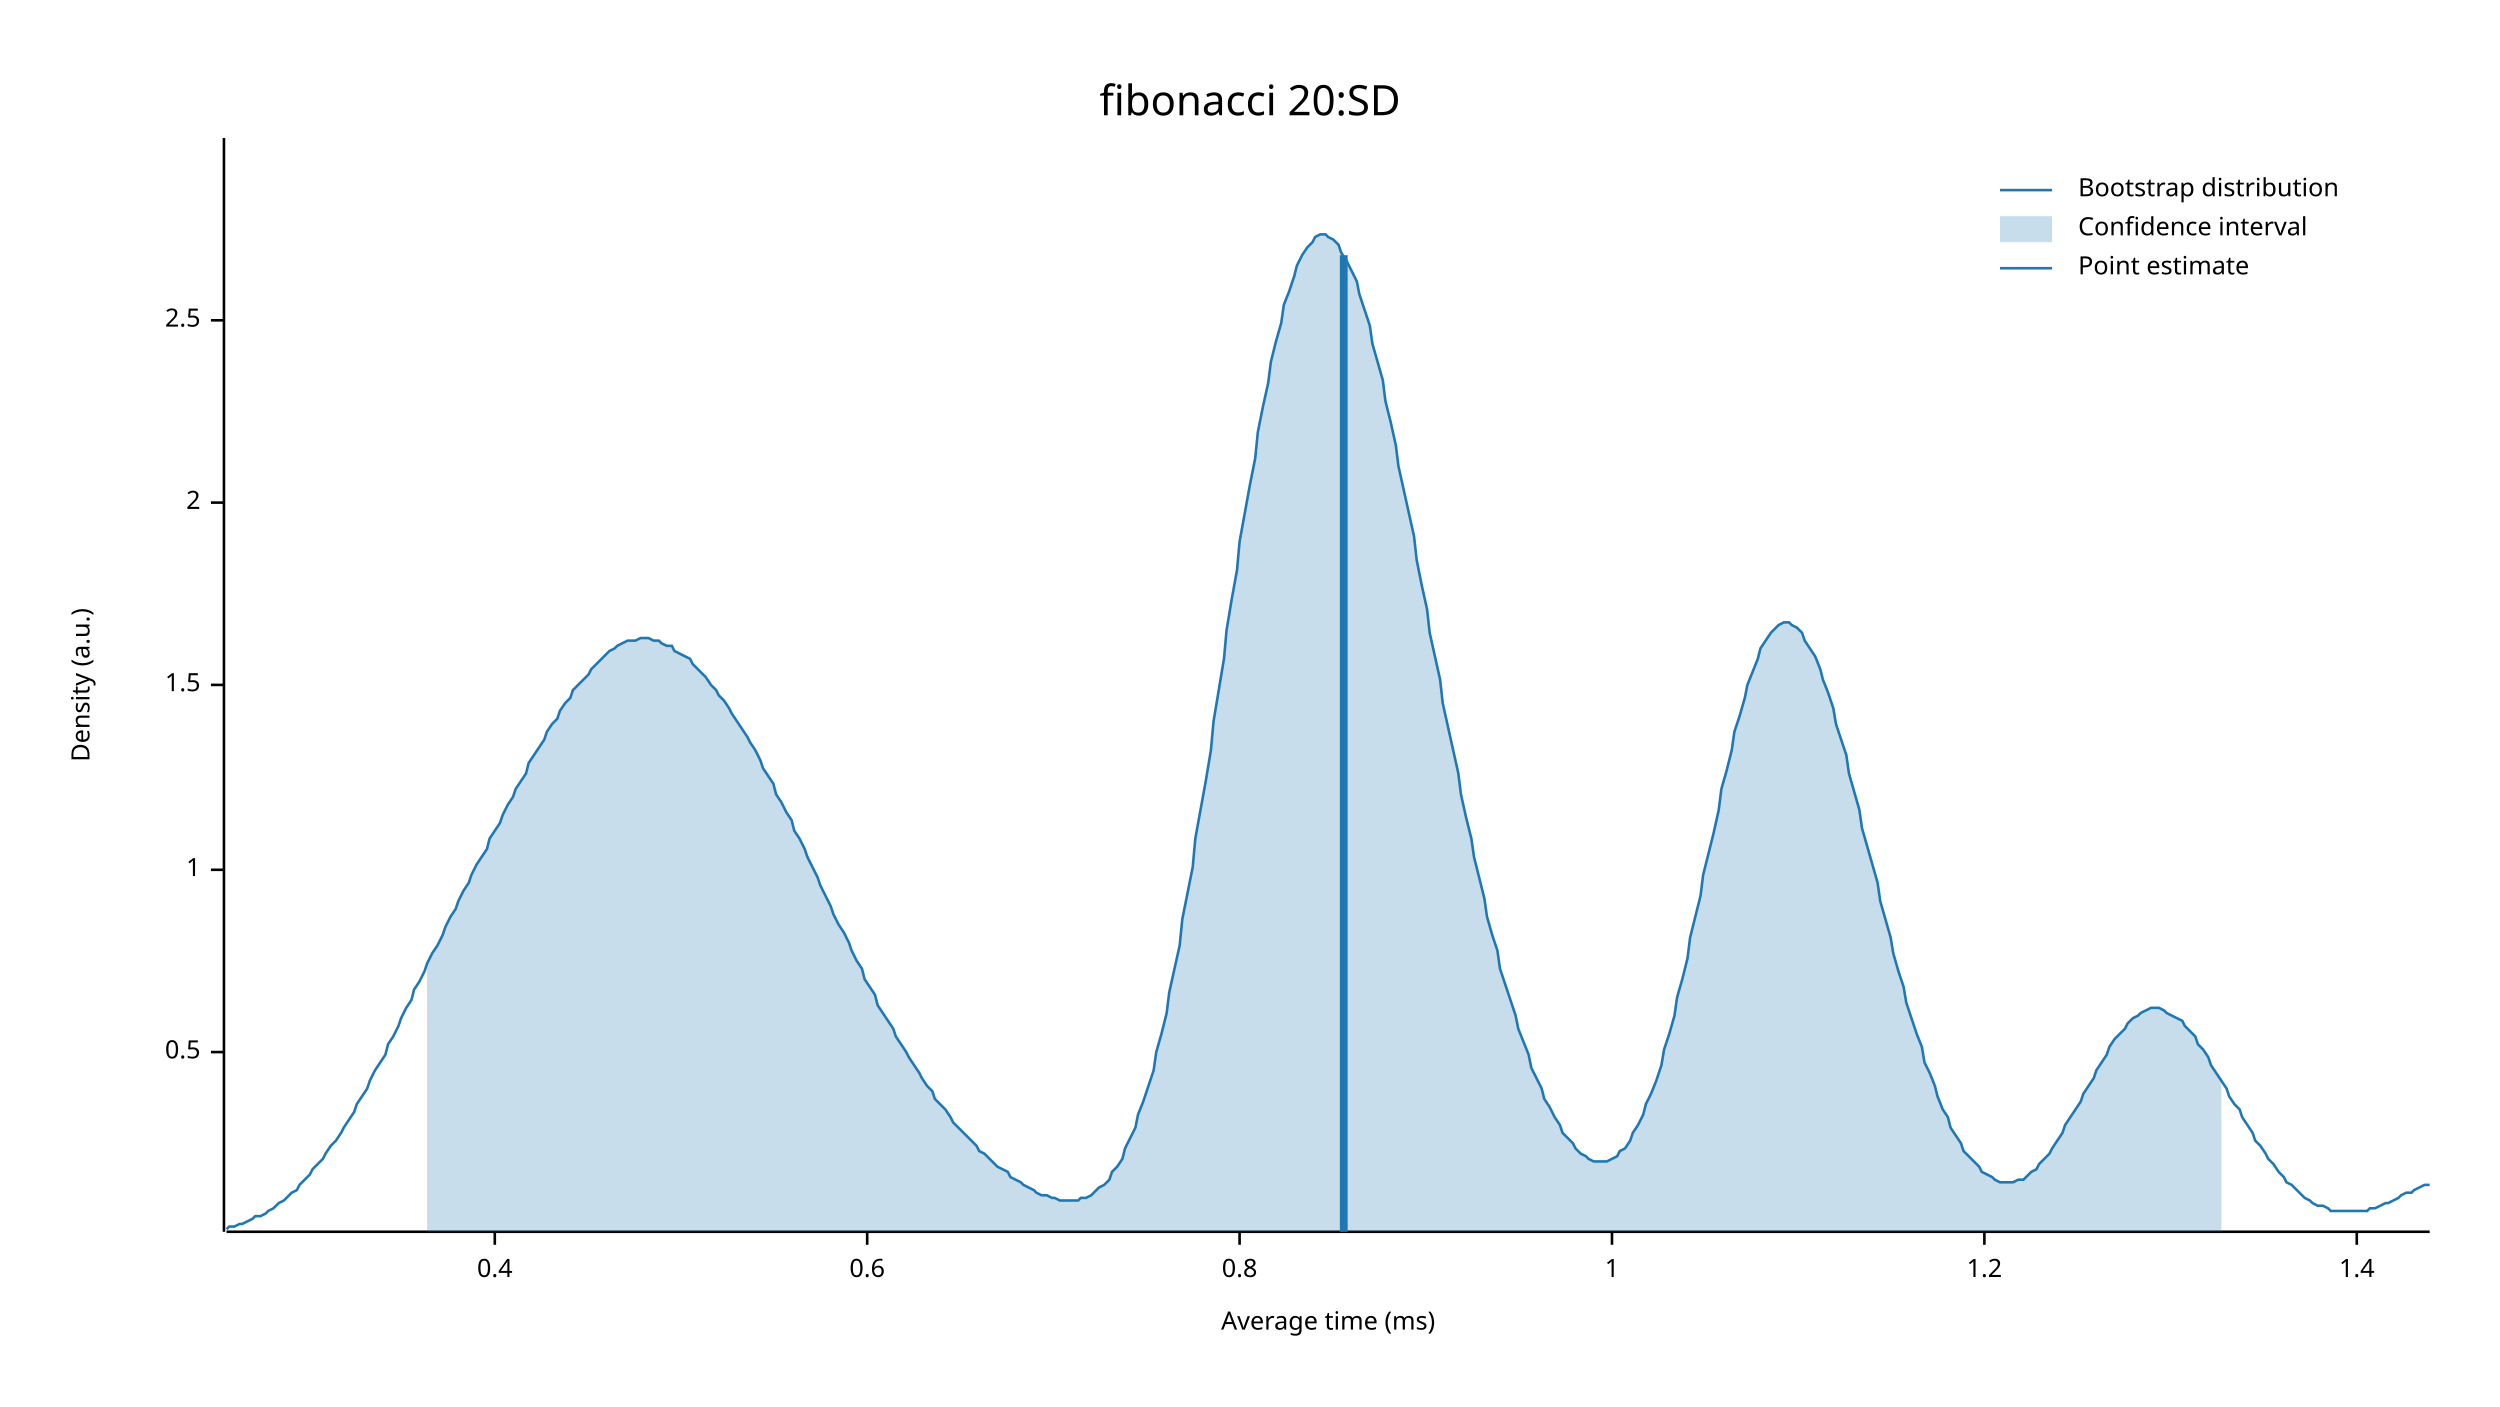
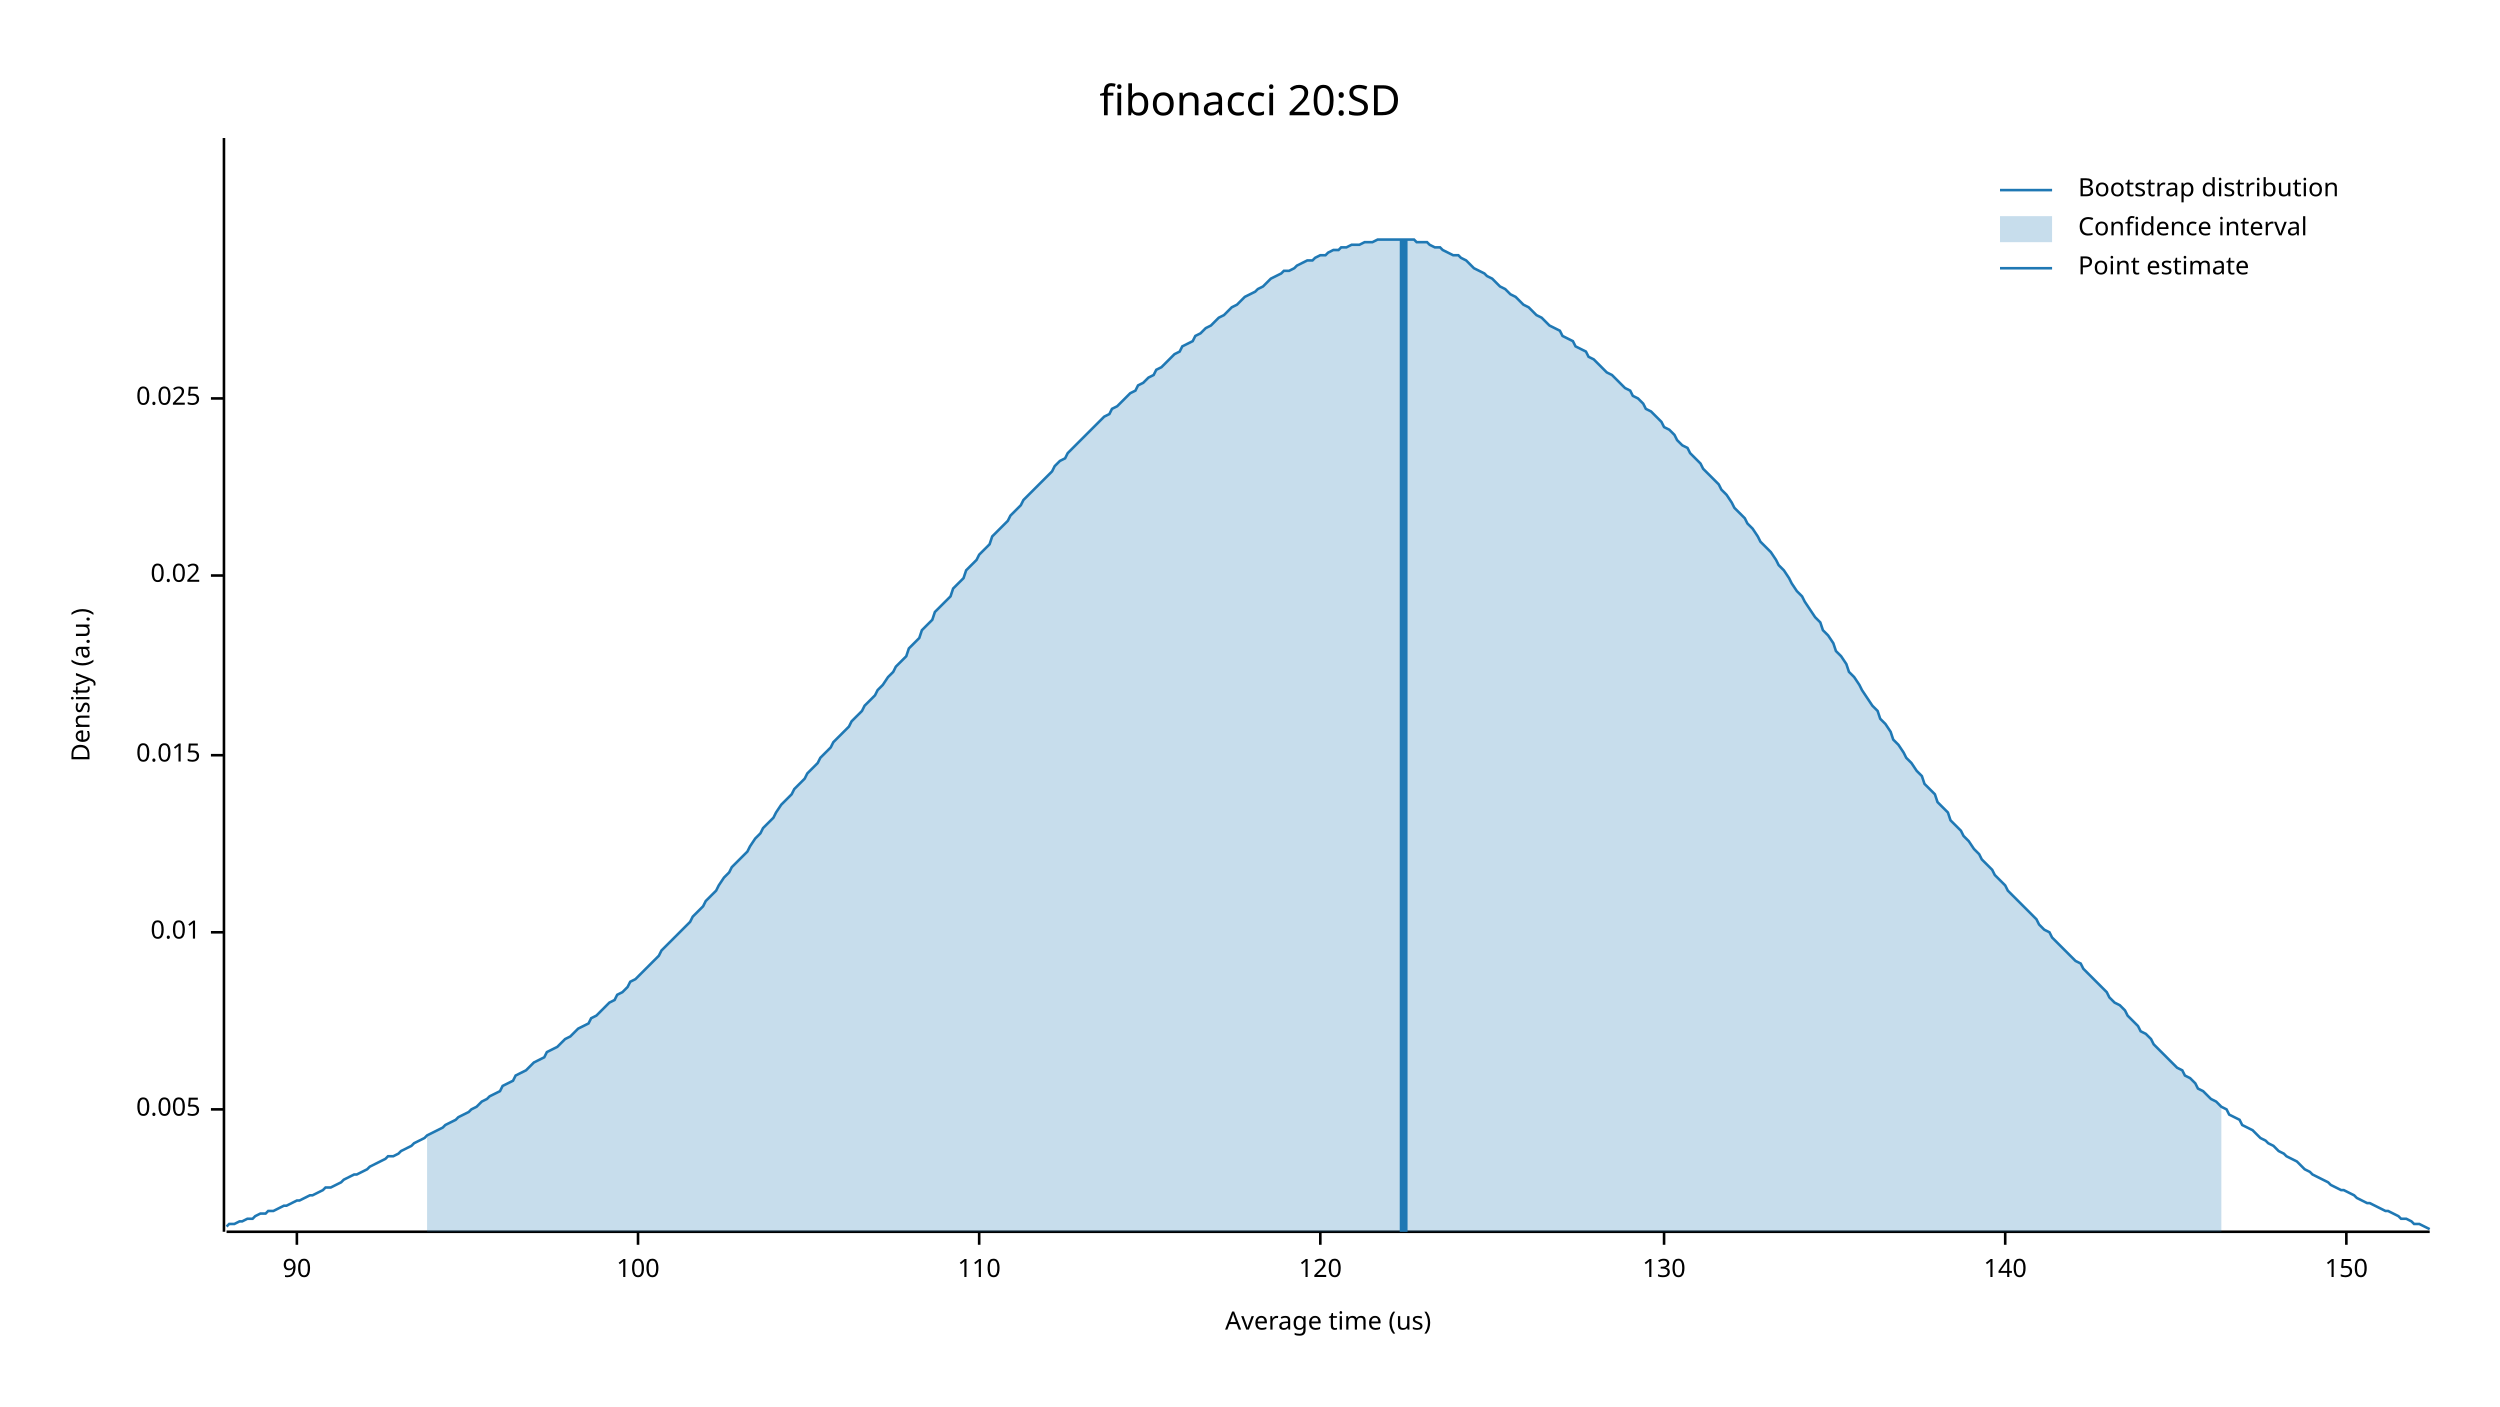
<svg xmlns="http://www.w3.org/2000/svg" width="960" height="540">
  <text x="480" y="32" dy="0.76em" text-anchor="middle" font-family="sans-serif" font-size="16.129" opacity="1" fill="#000000">
fibonacci 20:SD
</text>
  <text x="27" y="263" dy="0.76em" text-anchor="middle" font-family="sans-serif" font-size="9.677" opacity="1" fill="#000000" transform="rotate(270, 27, 263)">
Density (a.u.)
</text>
  <text x="510" y="513" dy="-0.5ex" text-anchor="middle" font-family="sans-serif" font-size="9.677" opacity="1" fill="#000000">
- Average time (ms)
+ Average time (us)
</text>
  <polyline fill="none" opacity="1" stroke="#000000" stroke-width="1" points="86,53 86,473 " />
-   <text x="77" y="404" dy="0.5ex" text-anchor="end" font-family="sans-serif" font-size="9.677" opacity="1" fill="#000000">
- 0.5
+   <text x="77" y="426" dy="0.5ex" text-anchor="end" font-family="sans-serif" font-size="9.677" opacity="1" fill="#000000">
+ 0.005
</text>
-   <polyline fill="none" opacity="1" stroke="#000000" stroke-width="1" points="81,404 86,404 " />
-   <text x="77" y="334" dy="0.5ex" text-anchor="end" font-family="sans-serif" font-size="9.677" opacity="1" fill="#000000">
- 1
+   <polyline fill="none" opacity="1" stroke="#000000" stroke-width="1" points="81,426 86,426 " />
+   <text x="77" y="358" dy="0.5ex" text-anchor="end" font-family="sans-serif" font-size="9.677" opacity="1" fill="#000000">
+ 0.01
</text>
-   <polyline fill="none" opacity="1" stroke="#000000" stroke-width="1" points="81,334 86,334 " />
-   <text x="77" y="263" dy="0.5ex" text-anchor="end" font-family="sans-serif" font-size="9.677" opacity="1" fill="#000000">
- 1.5
+   <polyline fill="none" opacity="1" stroke="#000000" stroke-width="1" points="81,358 86,358 " />
+   <text x="77" y="290" dy="0.5ex" text-anchor="end" font-family="sans-serif" font-size="9.677" opacity="1" fill="#000000">
+ 0.015
</text>
-   <polyline fill="none" opacity="1" stroke="#000000" stroke-width="1" points="81,263 86,263 " />
-   <text x="77" y="193" dy="0.5ex" text-anchor="end" font-family="sans-serif" font-size="9.677" opacity="1" fill="#000000">
- 2
+   <polyline fill="none" opacity="1" stroke="#000000" stroke-width="1" points="81,290 86,290 " />
+   <text x="77" y="221" dy="0.5ex" text-anchor="end" font-family="sans-serif" font-size="9.677" opacity="1" fill="#000000">
+ 0.02
</text>
-   <polyline fill="none" opacity="1" stroke="#000000" stroke-width="1" points="81,193 86,193 " />
-   <text x="77" y="123" dy="0.5ex" text-anchor="end" font-family="sans-serif" font-size="9.677" opacity="1" fill="#000000">
- 2.5
+   <polyline fill="none" opacity="1" stroke="#000000" stroke-width="1" points="81,221 86,221 " />
+   <text x="77" y="153" dy="0.5ex" text-anchor="end" font-family="sans-serif" font-size="9.677" opacity="1" fill="#000000">
+ 0.025
</text>
-   <polyline fill="none" opacity="1" stroke="#000000" stroke-width="1" points="81,123 86,123 " />
+   <polyline fill="none" opacity="1" stroke="#000000" stroke-width="1" points="81,153 86,153 " />
  <polyline fill="none" opacity="1" stroke="#000000" stroke-width="1" points="87,473 933,473 " />
-   <text x="190" y="483" dy="0.76em" text-anchor="middle" font-family="sans-serif" font-size="9.677" opacity="1" fill="#000000">
- 0.4
+   <text x="114" y="483" dy="0.76em" text-anchor="middle" font-family="sans-serif" font-size="9.677" opacity="1" fill="#000000">
+ 90
</text>
-   <polyline fill="none" opacity="1" stroke="#000000" stroke-width="1" points="190,473 190,478 " />
-   <text x="333" y="483" dy="0.76em" text-anchor="middle" font-family="sans-serif" font-size="9.677" opacity="1" fill="#000000">
- 0.6
+   <polyline fill="none" opacity="1" stroke="#000000" stroke-width="1" points="114,473 114,478 " />
+   <text x="245" y="483" dy="0.76em" text-anchor="middle" font-family="sans-serif" font-size="9.677" opacity="1" fill="#000000">
+ 100
</text>
-   <polyline fill="none" opacity="1" stroke="#000000" stroke-width="1" points="333,473 333,478 " />
-   <text x="476" y="483" dy="0.76em" text-anchor="middle" font-family="sans-serif" font-size="9.677" opacity="1" fill="#000000">
- 0.8
+   <polyline fill="none" opacity="1" stroke="#000000" stroke-width="1" points="245,473 245,478 " />
+   <text x="376" y="483" dy="0.76em" text-anchor="middle" font-family="sans-serif" font-size="9.677" opacity="1" fill="#000000">
+ 110
</text>
-   <polyline fill="none" opacity="1" stroke="#000000" stroke-width="1" points="476,473 476,478 " />
-   <text x="619" y="483" dy="0.76em" text-anchor="middle" font-family="sans-serif" font-size="9.677" opacity="1" fill="#000000">
- 1
+   <polyline fill="none" opacity="1" stroke="#000000" stroke-width="1" points="376,473 376,478 " />
+   <text x="507" y="483" dy="0.76em" text-anchor="middle" font-family="sans-serif" font-size="9.677" opacity="1" fill="#000000">
+ 120
</text>
-   <polyline fill="none" opacity="1" stroke="#000000" stroke-width="1" points="619,473 619,478 " />
-   <text x="762" y="483" dy="0.76em" text-anchor="middle" font-family="sans-serif" font-size="9.677" opacity="1" fill="#000000">
- 1.2
+   <polyline fill="none" opacity="1" stroke="#000000" stroke-width="1" points="507,473 507,478 " />
+   <text x="639" y="483" dy="0.76em" text-anchor="middle" font-family="sans-serif" font-size="9.677" opacity="1" fill="#000000">
+ 130
</text>
-   <polyline fill="none" opacity="1" stroke="#000000" stroke-width="1" points="762,473 762,478 " />
-   <text x="905" y="483" dy="0.76em" text-anchor="middle" font-family="sans-serif" font-size="9.677" opacity="1" fill="#000000">
- 1.4
+   <polyline fill="none" opacity="1" stroke="#000000" stroke-width="1" points="639,473 639,478 " />
+   <text x="770" y="483" dy="0.76em" text-anchor="middle" font-family="sans-serif" font-size="9.677" opacity="1" fill="#000000">
+ 140
</text>
-   <polyline fill="none" opacity="1" stroke="#000000" stroke-width="1" points="905,473 905,478 " />
-   <polyline fill="none" opacity="1" stroke="#1F78B4" stroke-width="1" points="87,472 88,471 90,471 92,470 93,470 95,469 97,468 98,467 100,467 102,466 103,465 105,464 107,462 109,461 110,460 112,458 114,457 115,455 117,453 119,451 120,449 122,447 124,445 125,443 127,440 129,438 131,435 132,433 134,430 136,427 137,424 139,421 141,418 142,415 144,411 146,408 148,405 149,401 151,398 153,394 154,391 156,387 158,384 159,380 161,377 163,373 164,370 166,366 168,363 170,359 171,356 173,352 175,349 176,346 178,342 180,339 181,336 183,332 185,329 187,326 188,322 190,319 192,316 193,313 195,309 197,306 198,303 200,300 202,297 203,293 205,290 207,287 209,284 210,281 212,278 214,276 215,273 217,270 219,268 220,265 222,263 224,261 226,259 227,257 229,255 231,253 232,252 234,250 236,249 237,248 239,247 241,246 242,246 244,246 246,245 248,245 249,245 251,246 253,246 254,247 256,248 258,248 259,250 261,251 263,252 265,253 266,255 268,257 270,259 271,260 273,263 275,265 276,267 278,269 280,272 281,274 283,277 285,280 287,283 288,285 290,288 292,292 293,295 295,298 297,301 298,305 300,308 302,312 304,315 305,319 307,322 309,326 310,329 312,333 314,337 315,340 317,344 319,348 320,351 322,355 324,358 326,362 327,365 329,369 331,372 332,376 334,379 336,382 337,386 339,389 341,392 343,395 344,398 346,401 348,404 349,406 351,409 353,412 354,414 356,417 358,419 359,422 361,424 363,426 365,429 366,431 368,433 370,435 371,436 373,438 375,440 376,442 378,443 380,445 381,446 383,448 385,449 387,450 388,452 390,453 392,454 393,455 395,456 397,457 398,458 400,459 402,459 404,460 405,460 407,461 409,461 410,461 412,461 414,461 415,460 417,460 419,459 420,458 422,456 424,455 426,453 427,450 429,448 431,445 432,441 434,437 436,433 437,428 439,423 441,417 443,411 444,404 446,397 448,389 449,381 451,372 453,363 454,353 456,343 458,333 459,322 461,311 463,300 465,288 466,277 468,265 470,253 471,242 473,230 475,219 476,208 478,197 480,186 482,176 483,166 485,156 487,147 488,139 490,131 492,124 493,117 495,112 497,106 498,102 500,98 502,95 504,93 505,91 507,90 509,90 510,91 512,92 514,94 515,97 517,100 519,104 521,108 522,113 524,119 526,125 527,132 529,139 531,146 532,154 534,162 536,171 537,179 539,188 541,197 543,206 544,215 546,225 548,234 549,243 551,252 553,261 554,270 556,279 558,288 560,297 561,305 563,314 565,322 566,329 568,337 570,345 571,352 573,359 575,365 576,372 578,378 580,384 582,390 583,395 585,400 587,405 588,410 590,414 592,418 593,422 595,425 597,429 599,432 600,435 602,437 604,439 605,441 607,443 609,444 610,445 612,446 614,446 615,446 617,446 619,445 621,444 622,442 624,441 626,438 627,435 629,432 631,428 632,424 634,420 636,415 638,409 639,403 641,397 643,390 644,383 646,376 648,368 649,360 651,352 653,344 654,336 656,328 658,320 660,311 661,303 663,296 665,288 666,281 668,275 670,268 671,263 673,258 675,253 676,249 678,246 680,243 682,241 683,240 685,239 687,239 688,240 690,241 692,243 693,246 695,249 697,252 699,257 700,261 702,266 704,272 705,278 707,284 709,290 710,297 712,304 714,311 715,318 717,325 719,332 721,339 722,346 724,353 726,360 727,366 729,373 731,379 732,385 734,391 736,397 738,402 739,408 741,412 743,417 744,421 746,426 748,429 749,433 751,436 753,439 754,442 756,444 758,446 760,448 761,450 763,451 765,452 766,453 768,454 770,454 771,454 773,454 775,453 777,453 778,452 780,450 782,449 783,447 785,445 787,443 788,441 790,438 792,435 793,432 795,429 797,426 799,423 800,420 802,417 804,414 805,411 807,408 809,405 810,402 812,399 814,397 816,395 817,393 819,391 821,390 822,389 824,388 826,387 827,387 829,387 831,388 832,389 834,390 836,391 838,392 839,394 841,396 843,398 844,401 846,403 848,406 849,409 851,412 853,415 855,418 856,421 858,424 860,426 861,429 863,432 865,435 866,438 868,440 870,443 871,445 873,447 875,450 877,452 878,454 880,455 882,457 883,458 885,460 887,461 888,462 890,463 892,463 894,464 895,465 897,465 899,465 900,465 902,465 904,465 905,465 907,465 909,465 910,464 912,464 914,463 916,462 917,462 919,461 921,460 922,459 924,458 926,458 927,457 929,456 931,455 933,455 " />
-   <polygon opacity="0.25" fill="#1F78B4" points="164,370 166,366 168,363 170,359 171,356 173,352 175,349 176,346 178,342 180,339 181,336 183,332 185,329 187,326 188,322 190,319 192,316 193,313 195,309 197,306 198,303 200,300 202,297 203,293 205,290 207,287 209,284 210,281 212,278 214,276 215,273 217,270 219,268 220,265 222,263 224,261 226,259 227,257 229,255 231,253 232,252 234,250 236,249 237,248 239,247 241,246 242,246 244,246 246,245 248,245 249,245 251,246 253,246 254,247 256,248 258,248 259,250 261,251 263,252 265,253 266,255 268,257 270,259 271,260 273,263 275,265 276,267 278,269 280,272 281,274 283,277 285,280 287,283 288,285 290,288 292,292 293,295 295,298 297,301 298,305 300,308 302,312 304,315 305,319 307,322 309,326 310,329 312,333 314,337 315,340 317,344 319,348 320,351 322,355 324,358 326,362 327,365 329,369 331,372 332,376 334,379 336,382 337,386 339,389 341,392 343,395 344,398 346,401 348,404 349,406 351,409 353,412 354,414 356,417 358,419 359,422 361,424 363,426 365,429 366,431 368,433 370,435 371,436 373,438 375,440 376,442 378,443 380,445 381,446 383,448 385,449 387,450 388,452 390,453 392,454 393,455 395,456 397,457 398,458 400,459 402,459 404,460 405,460 407,461 409,461 410,461 412,461 414,461 415,460 417,460 419,459 420,458 422,456 424,455 426,453 427,450 429,448 431,445 432,441 434,437 436,433 437,428 439,423 441,417 443,411 444,404 446,397 448,389 449,381 451,372 453,363 454,353 456,343 458,333 459,322 461,311 463,300 465,288 466,277 468,265 470,253 471,242 473,230 475,219 476,208 478,197 480,186 482,176 483,166 485,156 487,147 488,139 490,131 492,124 493,117 495,112 497,106 498,102 500,98 502,95 504,93 505,91 507,90 509,90 510,91 512,92 514,94 515,97 517,100 519,104 521,108 522,113 524,119 526,125 527,132 529,139 531,146 532,154 534,162 536,171 537,179 539,188 541,197 543,206 544,215 546,225 548,234 549,243 551,252 553,261 554,270 556,279 558,288 560,297 561,305 563,314 565,322 566,329 568,337 570,345 571,352 573,359 575,365 576,372 578,378 580,384 582,390 583,395 585,400 587,405 588,410 590,414 592,418 593,422 595,425 597,429 599,432 600,435 602,437 604,439 605,441 607,443 609,444 610,445 612,446 614,446 615,446 617,446 619,445 621,444 622,442 624,441 626,438 627,435 629,432 631,428 632,424 634,420 636,415 638,409 639,403 641,397 643,390 644,383 646,376 648,368 649,360 651,352 653,344 654,336 656,328 658,320 660,311 661,303 663,296 665,288 666,281 668,275 670,268 671,263 673,258 675,253 676,249 678,246 680,243 682,241 683,240 685,239 687,239 688,240 690,241 692,243 693,246 695,249 697,252 699,257 700,261 702,266 704,272 705,278 707,284 709,290 710,297 712,304 714,311 715,318 717,325 719,332 721,339 722,346 724,353 726,360 727,366 729,373 731,379 732,385 734,391 736,397 738,402 739,408 741,412 743,417 744,421 746,426 748,429 749,433 751,436 753,439 754,442 756,444 758,446 760,448 761,450 763,451 765,452 766,453 768,454 770,454 771,454 773,454 775,453 777,453 778,452 780,450 782,449 783,447 785,445 787,443 788,441 790,438 792,435 793,432 795,429 797,426 799,423 800,420 802,417 804,414 805,411 807,408 809,405 810,402 812,399 814,397 816,395 817,393 819,391 821,390 822,389 824,388 826,387 827,387 829,387 831,388 832,389 834,390 836,391 838,392 839,394 841,396 843,398 844,401 846,403 848,406 849,409 851,412 853,415 853,473 164,473 " />
-   <polyline fill="none" opacity="1" stroke="#1F78B4" stroke-width="3" points="516,473 516,98 " />
+   <polyline fill="none" opacity="1" stroke="#000000" stroke-width="1" points="770,473 770,478 " />
+   <text x="901" y="483" dy="0.76em" text-anchor="middle" font-family="sans-serif" font-size="9.677" opacity="1" fill="#000000">
+ 150
+ </text>
+   <polyline fill="none" opacity="1" stroke="#000000" stroke-width="1" points="901,473 901,478 " />
+   <polyline fill="none" opacity="1" stroke="#1F78B4" stroke-width="1" points="87,471 88,470 90,470 92,469 93,469 95,468 97,468 98,467 100,466 102,466 103,465 105,465 107,464 109,463 110,463 112,462 114,461 115,461 117,460 119,459 120,459 122,458 124,457 125,456 127,456 129,455 131,454 132,453 134,452 136,451 137,451 139,450 141,449 142,448 144,447 146,446 148,445 149,444 151,444 153,443 154,442 156,441 158,440 159,439 161,438 163,437 164,436 166,435 168,434 170,433 171,432 173,431 175,430 176,429 178,428 180,427 181,426 183,425 185,423 187,422 188,421 190,420 192,419 193,417 195,416 197,415 198,413 200,412 202,411 203,410 205,408 207,407 209,406 210,404 212,403 214,402 215,401 217,399 219,398 220,397 222,395 224,394 226,393 227,391 229,390 231,388 232,387 234,385 236,384 237,382 239,381 241,379 242,377 244,376 246,374 248,372 249,371 251,369 253,367 254,365 256,363 258,361 259,360 261,358 263,356 265,354 266,352 268,350 270,348 271,346 273,344 275,342 276,340 278,337 280,335 281,333 283,331 285,329 287,327 288,325 290,322 292,320 293,318 295,316 297,314 298,312 300,309 302,307 304,305 305,303 307,301 309,299 310,297 312,295 314,293 315,291 317,289 319,287 320,285 322,283 324,281 326,279 327,277 329,275 331,273 332,271 334,269 336,267 337,265 339,263 341,260 343,258 344,256 346,254 348,252 349,249 351,247 353,245 354,242 356,240 358,238 359,235 361,233 363,231 365,229 366,226 368,224 370,222 371,219 373,217 375,215 376,213 378,211 380,209 381,206 383,204 385,202 387,200 388,198 390,196 392,194 393,192 395,190 397,188 398,187 400,185 402,183 404,181 405,179 407,177 409,176 410,174 412,172 414,170 415,169 417,167 419,165 420,164 422,162 424,160 426,159 427,157 429,156 431,154 432,153 434,151 436,150 437,148 439,147 441,145 443,144 444,142 446,141 448,139 449,138 451,136 453,135 454,133 456,132 458,131 459,129 461,128 463,126 465,125 466,124 468,122 470,121 471,120 473,118 475,117 476,116 478,114 480,113 482,112 483,111 485,110 487,108 488,107 490,106 492,105 493,104 495,104 497,103 498,102 500,101 502,100 504,100 505,99 507,98 509,98 510,97 512,96 514,96 515,95 517,95 519,94 521,94 522,94 524,93 526,93 527,93 529,92 531,92 532,92 534,92 536,92 537,92 539,92 541,92 543,92 544,93 546,93 548,93 549,94 551,95 553,95 554,96 556,97 558,98 560,98 561,99 563,100 565,102 566,103 568,104 570,105 571,106 573,107 575,109 576,110 578,111 580,113 582,114 583,115 585,117 587,118 588,119 590,121 592,122 593,123 595,125 597,126 599,127 600,129 602,130 604,131 605,133 607,134 609,135 610,137 612,138 614,140 615,141 617,143 619,144 621,146 622,147 624,149 626,150 627,152 629,153 631,155 632,157 634,158 636,160 638,162 639,164 641,165 643,167 644,169 646,171 648,172 649,174 651,176 653,178 654,180 656,182 658,184 660,186 661,188 663,190 665,193 666,195 668,197 670,199 671,201 673,203 675,206 676,208 678,210 680,212 682,215 683,217 685,219 687,222 688,224 690,227 692,229 693,231 695,234 697,237 699,239 700,242 702,244 704,247 705,250 707,252 709,255 710,258 712,260 714,263 715,265 717,268 719,271 721,273 722,276 724,278 726,281 727,284 729,286 731,289 732,291 734,293 736,296 738,298 739,301 741,303 743,305 744,308 746,310 748,312 749,315 751,317 753,319 754,321 756,323 758,326 760,328 761,330 763,332 765,334 766,336 768,338 770,340 771,342 773,344 775,346 777,348 778,349 780,351 782,353 783,355 785,357 787,358 788,360 790,362 792,364 793,365 795,367 797,369 799,370 800,372 802,374 804,376 805,377 807,379 809,381 810,383 812,385 814,386 816,388 817,390 819,392 821,394 822,396 824,397 826,399 827,401 829,403 831,405 832,406 834,408 836,410 838,411 839,413 841,414 843,416 844,418 846,419 848,421 849,422 851,423 853,425 855,426 856,428 858,429 860,430 861,432 863,433 865,434 866,435 868,437 870,438 871,439 873,440 875,442 877,443 878,444 880,445 882,446 883,447 885,449 887,450 888,451 890,452 892,453 894,454 895,455 897,456 899,457 900,457 902,458 904,459 905,460 907,461 909,462 910,462 912,463 914,464 916,465 917,465 919,466 921,467 922,468 924,468 926,469 927,470 929,470 931,471 933,472 " />
+   <polygon opacity="0.25" fill="#1F78B4" points="164,436 166,435 168,434 170,433 171,432 173,431 175,430 176,429 178,428 180,427 181,426 183,425 185,423 187,422 188,421 190,420 192,419 193,417 195,416 197,415 198,413 200,412 202,411 203,410 205,408 207,407 209,406 210,404 212,403 214,402 215,401 217,399 219,398 220,397 222,395 224,394 226,393 227,391 229,390 231,388 232,387 234,385 236,384 237,382 239,381 241,379 242,377 244,376 246,374 248,372 249,371 251,369 253,367 254,365 256,363 258,361 259,360 261,358 263,356 265,354 266,352 268,350 270,348 271,346 273,344 275,342 276,340 278,337 280,335 281,333 283,331 285,329 287,327 288,325 290,322 292,320 293,318 295,316 297,314 298,312 300,309 302,307 304,305 305,303 307,301 309,299 310,297 312,295 314,293 315,291 317,289 319,287 320,285 322,283 324,281 326,279 327,277 329,275 331,273 332,271 334,269 336,267 337,265 339,263 341,260 343,258 344,256 346,254 348,252 349,249 351,247 353,245 354,242 356,240 358,238 359,235 361,233 363,231 365,229 366,226 368,224 370,222 371,219 373,217 375,215 376,213 378,211 380,209 381,206 383,204 385,202 387,200 388,198 390,196 392,194 393,192 395,190 397,188 398,187 400,185 402,183 404,181 405,179 407,177 409,176 410,174 412,172 414,170 415,169 417,167 419,165 420,164 422,162 424,160 426,159 427,157 429,156 431,154 432,153 434,151 436,150 437,148 439,147 441,145 443,144 444,142 446,141 448,139 449,138 451,136 453,135 454,133 456,132 458,131 459,129 461,128 463,126 465,125 466,124 468,122 470,121 471,120 473,118 475,117 476,116 478,114 480,113 482,112 483,111 485,110 487,108 488,107 490,106 492,105 493,104 495,104 497,103 498,102 500,101 502,100 504,100 505,99 507,98 509,98 510,97 512,96 514,96 515,95 517,95 519,94 521,94 522,94 524,93 526,93 527,93 529,92 531,92 532,92 534,92 536,92 537,92 539,92 541,92 543,92 544,93 546,93 548,93 549,94 551,95 553,95 554,96 556,97 558,98 560,98 561,99 563,100 565,102 566,103 568,104 570,105 571,106 573,107 575,109 576,110 578,111 580,113 582,114 583,115 585,117 587,118 588,119 590,121 592,122 593,123 595,125 597,126 599,127 600,129 602,130 604,131 605,133 607,134 609,135 610,137 612,138 614,140 615,141 617,143 619,144 621,146 622,147 624,149 626,150 627,152 629,153 631,155 632,157 634,158 636,160 638,162 639,164 641,165 643,167 644,169 646,171 648,172 649,174 651,176 653,178 654,180 656,182 658,184 660,186 661,188 663,190 665,193 666,195 668,197 670,199 671,201 673,203 675,206 676,208 678,210 680,212 682,215 683,217 685,219 687,222 688,224 690,227 692,229 693,231 695,234 697,237 699,239 700,242 702,244 704,247 705,250 707,252 709,255 710,258 712,260 714,263 715,265 717,268 719,271 721,273 722,276 724,278 726,281 727,284 729,286 731,289 732,291 734,293 736,296 738,298 739,301 741,303 743,305 744,308 746,310 748,312 749,315 751,317 753,319 754,321 756,323 758,326 760,328 761,330 763,332 765,334 766,336 768,338 770,340 771,342 773,344 775,346 777,348 778,349 780,351 782,353 783,355 785,357 787,358 788,360 790,362 792,364 793,365 795,367 797,369 799,370 800,372 802,374 804,376 805,377 807,379 809,381 810,383 812,385 814,386 816,388 817,390 819,392 821,394 822,396 824,397 826,399 827,401 829,403 831,405 832,406 834,408 836,410 838,411 839,413 841,414 843,416 844,418 846,419 848,421 849,422 851,423 853,425 853,473 164,473 " />
+   <polyline fill="none" opacity="1" stroke="#1F78B4" stroke-width="3" points="539,473 539,92 " />
  <text x="798" y="68" dy="0.76em" text-anchor="start" font-family="sans-serif" font-size="9.677" opacity="1" fill="#000000">
Bootstrap distribution
</text>
  <text x="798" y="83" dy="0.76em" text-anchor="start" font-family="sans-serif" font-size="9.677" opacity="1" fill="#000000">
Confidence interval
</text>
  <text x="798" y="98" dy="0.76em" text-anchor="start" font-family="sans-serif" font-size="9.677" opacity="1" fill="#000000">
Point estimate
</text>
  <polyline fill="none" opacity="1" stroke="#1F78B4" stroke-width="1" points="768,73 788,73 " />
  <rect x="768" y="83" width="20" height="10" opacity="0.25" fill="#1F78B4" stroke="none" />
  <polyline fill="none" opacity="1" stroke="#1F78B4" stroke-width="1" points="768,103 788,103 " />
</svg>
